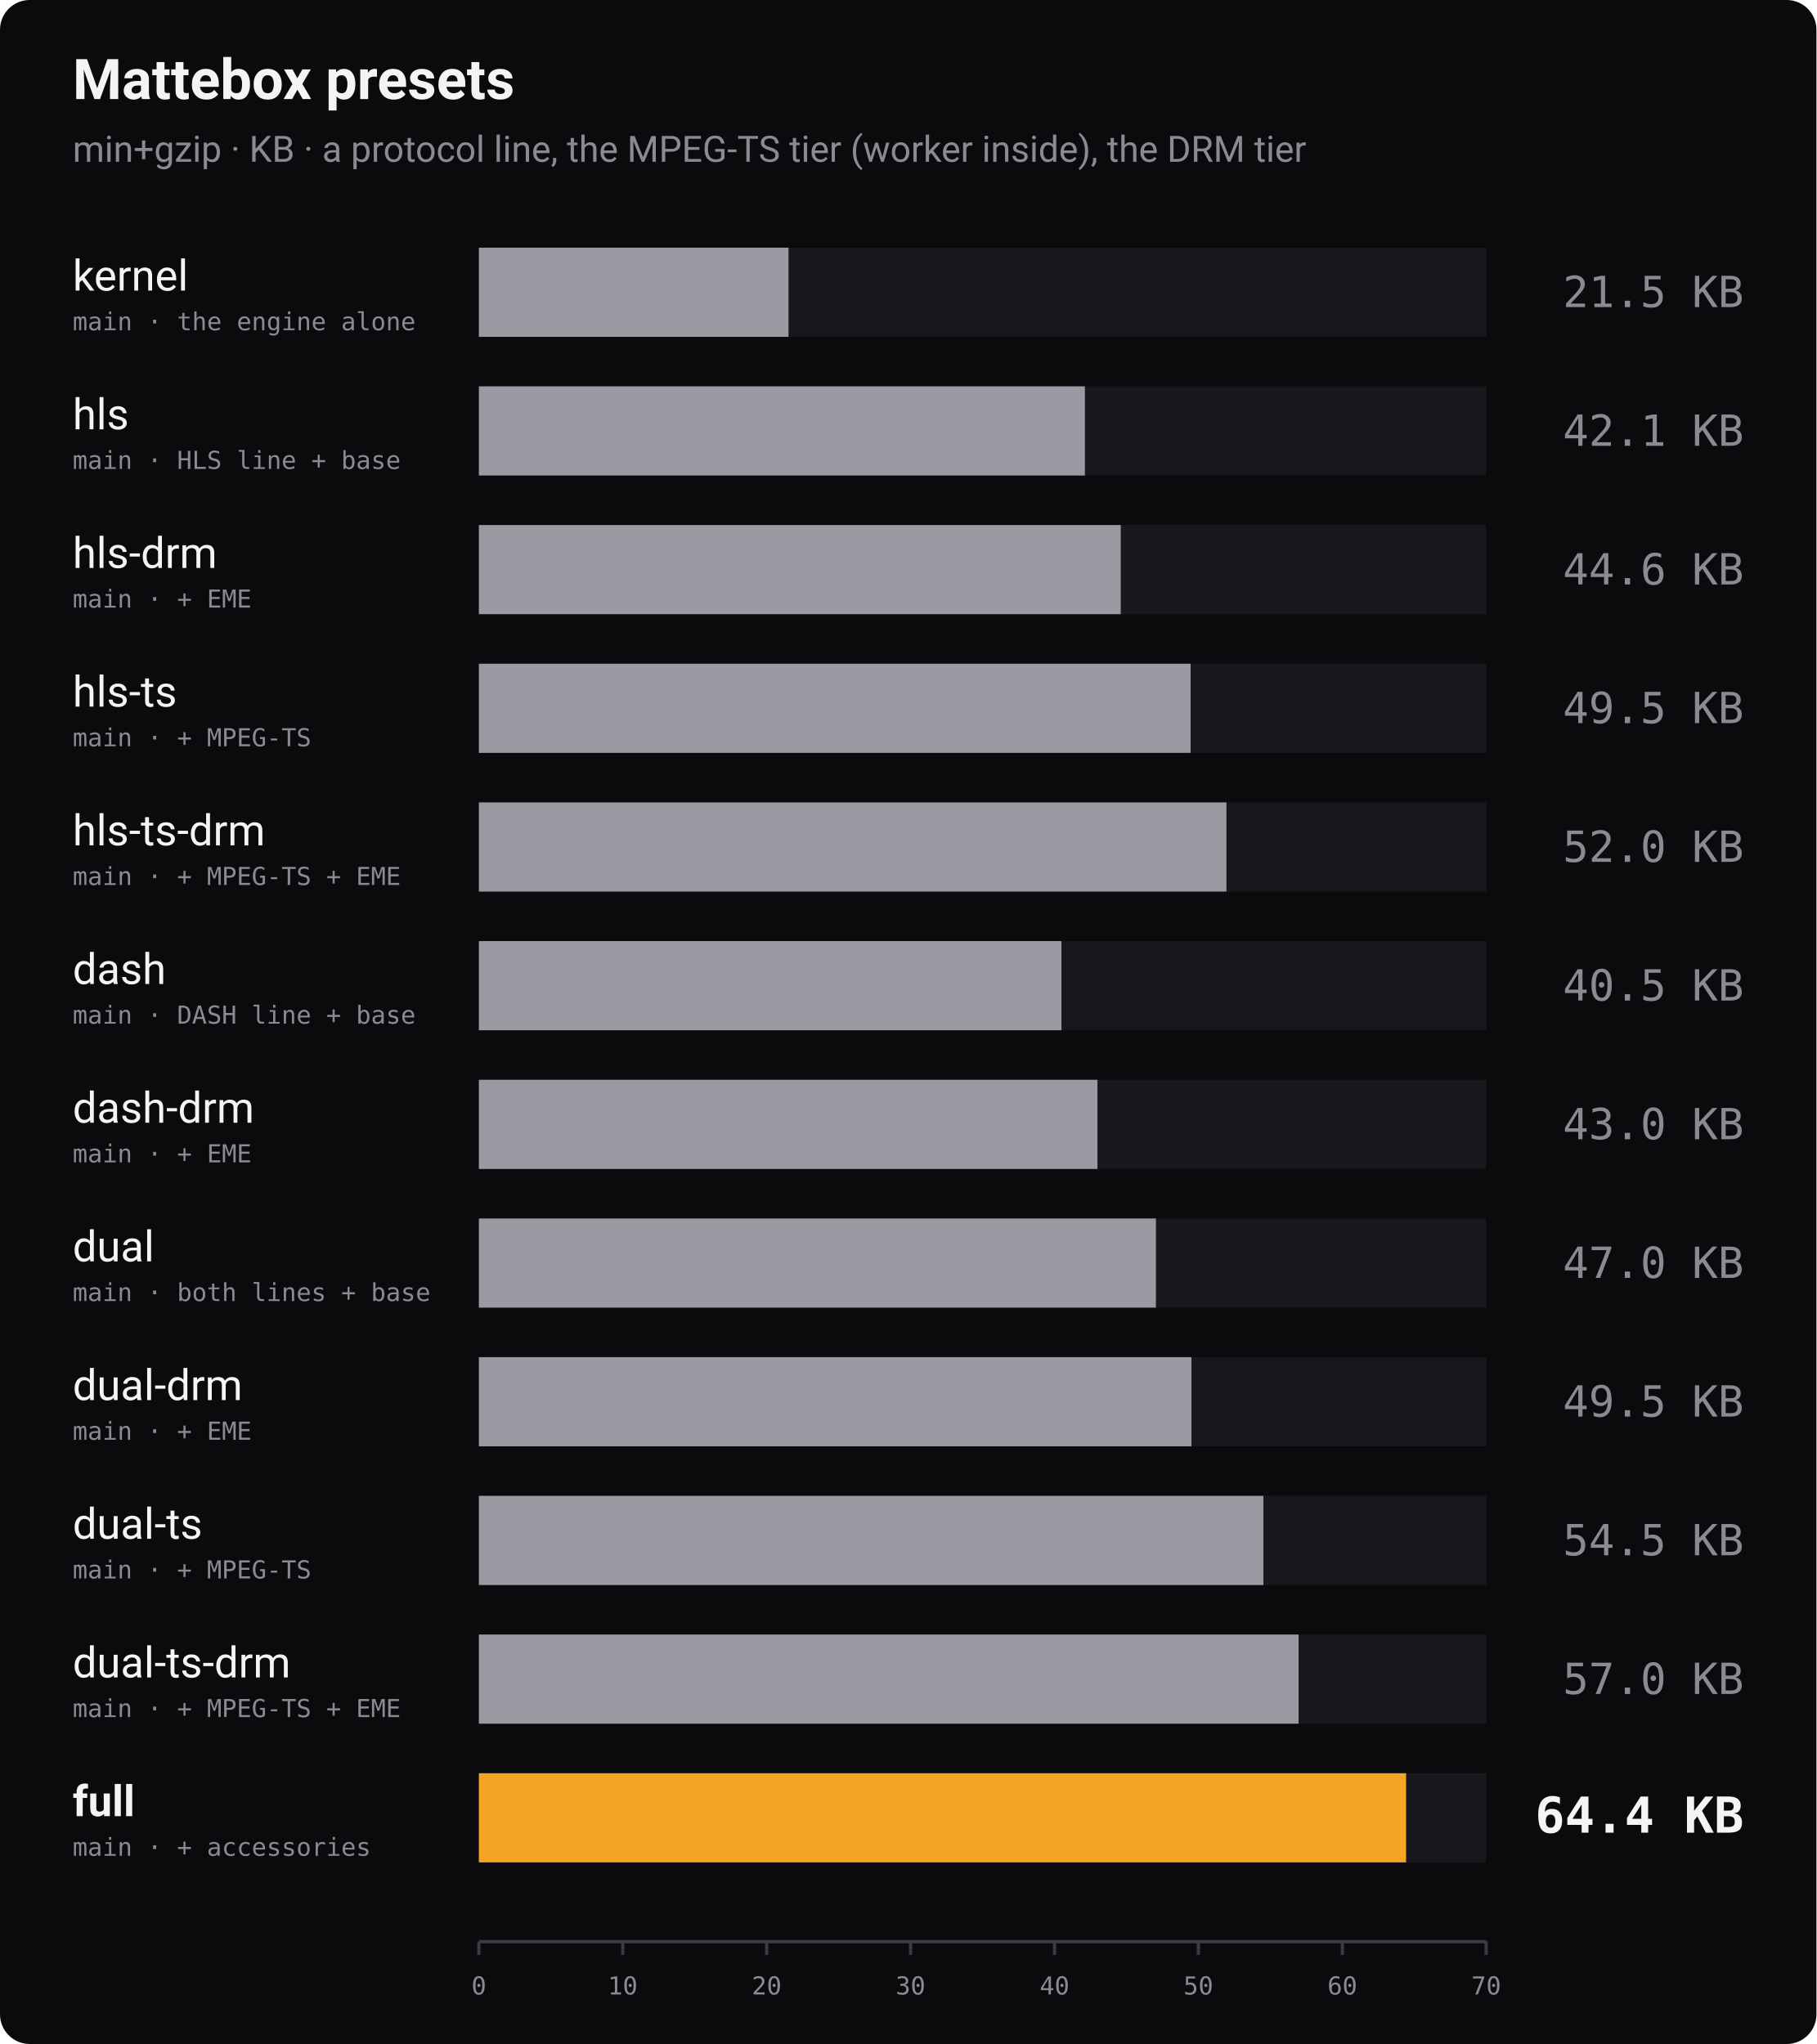
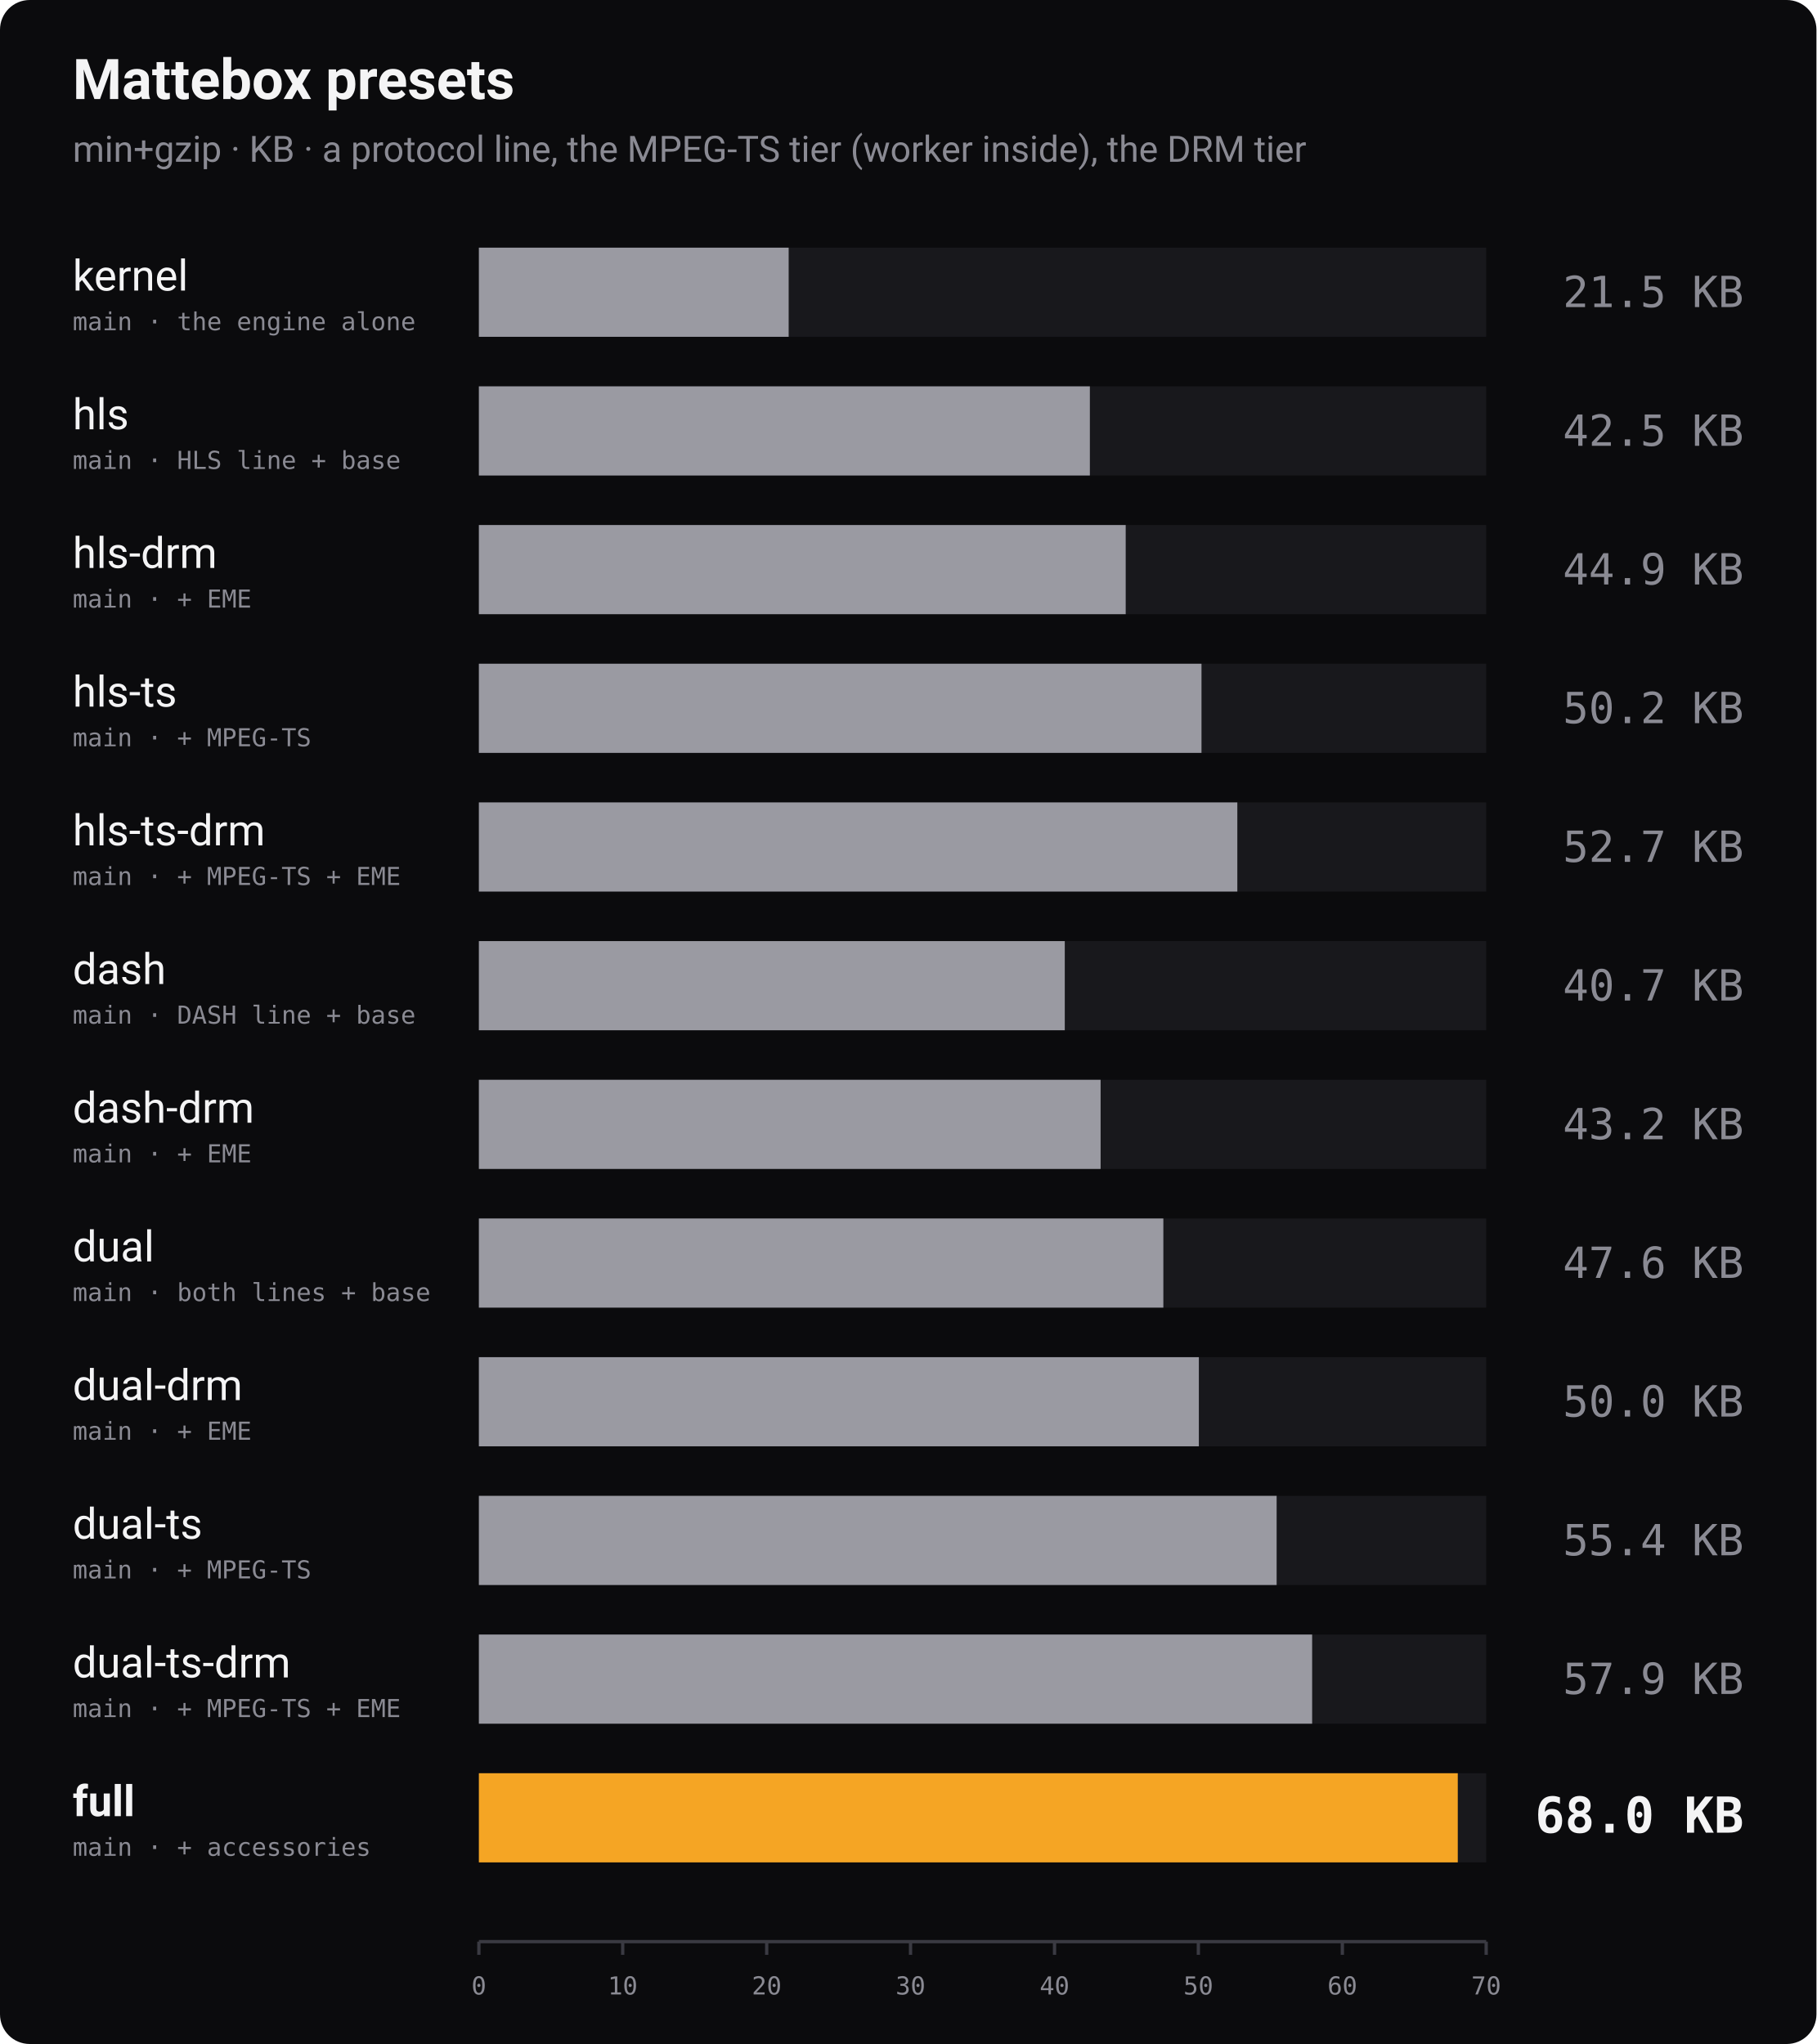
<svg xmlns="http://www.w3.org/2000/svg" width="1100" height="1238" viewBox="0 0 1100 1238" role="img" aria-label="Bundle size of every Mattebox preset, min+gzip">
  <rect width="1100" height="1238" rx="18" fill="#0b0b0d" />
  <text x="44" y="60" font-family="-apple-system, 'Segoe UI', Roboto, Helvetica, Arial, sans-serif" font-size="34" font-weight="700" fill="#f4f4f5">Mattebox presets</text>
  <text x="44" y="98" font-family="-apple-system, 'Segoe UI', Roboto, Helvetica, Arial, sans-serif" font-size="22" fill="#8a8a93">min+gzip · KB · a protocol line, the MPEG-TS tier (worker inside), the DRM tier</text>
  <text x="44" y="176" font-family="-apple-system, 'Segoe UI', Roboto, Helvetica, Arial, sans-serif" font-size="26" font-weight="400" fill="#f4f4f5">kernel</text>
  <text x="44" y="200" font-family="ui-monospace, 'SF Mono', Menlo, Consolas, monospace" font-size="15" fill="#8a8a93">main · the engine alone</text>
  <rect x="290" y="150" width="610" height="54" fill="#18181c" />
-   <rect x="290" y="150" width="187.5" height="54" fill="#9a9aa2" />
+   <rect x="290" y="150" width="187.6" height="54" fill="#9a9aa2" />
  <text x="1056" y="186" text-anchor="end" font-family="ui-monospace, 'SF Mono', Menlo, Consolas, monospace" font-size="26" font-weight="400" fill="#8a8a93">21.5 KB</text>
  <text x="44" y="260" font-family="-apple-system, 'Segoe UI', Roboto, Helvetica, Arial, sans-serif" font-size="26" font-weight="400" fill="#f4f4f5">hls</text>
  <text x="44" y="284" font-family="ui-monospace, 'SF Mono', Menlo, Consolas, monospace" font-size="15" fill="#8a8a93">main · HLS line + base</text>
  <rect x="290" y="234" width="610" height="54" fill="#18181c" />
-   <rect x="290" y="234" width="367.0" height="54" fill="#9a9aa2" />
-   <text x="1056" y="270" text-anchor="end" font-family="ui-monospace, 'SF Mono', Menlo, Consolas, monospace" font-size="26" font-weight="400" fill="#8a8a93">42.1 KB</text>
+   <rect x="290" y="234" width="370.0" height="54" fill="#9a9aa2" />
+   <text x="1056" y="270" text-anchor="end" font-family="ui-monospace, 'SF Mono', Menlo, Consolas, monospace" font-size="26" font-weight="400" fill="#8a8a93">42.5 KB</text>
  <text x="44" y="344" font-family="-apple-system, 'Segoe UI', Roboto, Helvetica, Arial, sans-serif" font-size="26" font-weight="400" fill="#f4f4f5">hls-drm</text>
  <text x="44" y="368" font-family="ui-monospace, 'SF Mono', Menlo, Consolas, monospace" font-size="15" fill="#8a8a93">main · + EME</text>
  <rect x="290" y="318" width="610" height="54" fill="#18181c" />
-   <rect x="290" y="318" width="388.7" height="54" fill="#9a9aa2" />
-   <text x="1056" y="354" text-anchor="end" font-family="ui-monospace, 'SF Mono', Menlo, Consolas, monospace" font-size="26" font-weight="400" fill="#8a8a93">44.6 KB</text>
+   <rect x="290" y="318" width="391.7" height="54" fill="#9a9aa2" />
+   <text x="1056" y="354" text-anchor="end" font-family="ui-monospace, 'SF Mono', Menlo, Consolas, monospace" font-size="26" font-weight="400" fill="#8a8a93">44.9 KB</text>
  <text x="44" y="428" font-family="-apple-system, 'Segoe UI', Roboto, Helvetica, Arial, sans-serif" font-size="26" font-weight="400" fill="#f4f4f5">hls-ts</text>
  <text x="44" y="452" font-family="ui-monospace, 'SF Mono', Menlo, Consolas, monospace" font-size="15" fill="#8a8a93">main · + MPEG-TS</text>
  <rect x="290" y="402" width="610" height="54" fill="#18181c" />
-   <rect x="290" y="402" width="431.0" height="54" fill="#9a9aa2" />
-   <text x="1056" y="438" text-anchor="end" font-family="ui-monospace, 'SF Mono', Menlo, Consolas, monospace" font-size="26" font-weight="400" fill="#8a8a93">49.5 KB</text>
+   <rect x="290" y="402" width="437.6" height="54" fill="#9a9aa2" />
+   <text x="1056" y="438" text-anchor="end" font-family="ui-monospace, 'SF Mono', Menlo, Consolas, monospace" font-size="26" font-weight="400" fill="#8a8a93">50.2 KB</text>
  <text x="44" y="512" font-family="-apple-system, 'Segoe UI', Roboto, Helvetica, Arial, sans-serif" font-size="26" font-weight="400" fill="#f4f4f5">hls-ts-drm</text>
  <text x="44" y="536" font-family="ui-monospace, 'SF Mono', Menlo, Consolas, monospace" font-size="15" fill="#8a8a93">main · + MPEG-TS + EME</text>
  <rect x="290" y="486" width="610" height="54" fill="#18181c" />
-   <rect x="290" y="486" width="452.7" height="54" fill="#9a9aa2" />
-   <text x="1056" y="522" text-anchor="end" font-family="ui-monospace, 'SF Mono', Menlo, Consolas, monospace" font-size="26" font-weight="400" fill="#8a8a93">52.0 KB</text>
+   <rect x="290" y="486" width="459.3" height="54" fill="#9a9aa2" />
+   <text x="1056" y="522" text-anchor="end" font-family="ui-monospace, 'SF Mono', Menlo, Consolas, monospace" font-size="26" font-weight="400" fill="#8a8a93">52.7 KB</text>
  <text x="44" y="596" font-family="-apple-system, 'Segoe UI', Roboto, Helvetica, Arial, sans-serif" font-size="26" font-weight="400" fill="#f4f4f5">dash</text>
  <text x="44" y="620" font-family="ui-monospace, 'SF Mono', Menlo, Consolas, monospace" font-size="15" fill="#8a8a93">main · DASH line + base</text>
  <rect x="290" y="570" width="610" height="54" fill="#18181c" />
-   <rect x="290" y="570" width="352.8" height="54" fill="#9a9aa2" />
-   <text x="1056" y="606" text-anchor="end" font-family="ui-monospace, 'SF Mono', Menlo, Consolas, monospace" font-size="26" font-weight="400" fill="#8a8a93">40.5 KB</text>
+   <rect x="290" y="570" width="354.8" height="54" fill="#9a9aa2" />
+   <text x="1056" y="606" text-anchor="end" font-family="ui-monospace, 'SF Mono', Menlo, Consolas, monospace" font-size="26" font-weight="400" fill="#8a8a93">40.7 KB</text>
  <text x="44" y="680" font-family="-apple-system, 'Segoe UI', Roboto, Helvetica, Arial, sans-serif" font-size="26" font-weight="400" fill="#f4f4f5">dash-drm</text>
  <text x="44" y="704" font-family="ui-monospace, 'SF Mono', Menlo, Consolas, monospace" font-size="15" fill="#8a8a93">main · + EME</text>
  <rect x="290" y="654" width="610" height="54" fill="#18181c" />
-   <rect x="290" y="654" width="374.6" height="54" fill="#9a9aa2" />
-   <text x="1056" y="690" text-anchor="end" font-family="ui-monospace, 'SF Mono', Menlo, Consolas, monospace" font-size="26" font-weight="400" fill="#8a8a93">43.0 KB</text>
+   <rect x="290" y="654" width="376.5" height="54" fill="#9a9aa2" />
+   <text x="1056" y="690" text-anchor="end" font-family="ui-monospace, 'SF Mono', Menlo, Consolas, monospace" font-size="26" font-weight="400" fill="#8a8a93">43.2 KB</text>
  <text x="44" y="764" font-family="-apple-system, 'Segoe UI', Roboto, Helvetica, Arial, sans-serif" font-size="26" font-weight="400" fill="#f4f4f5">dual</text>
  <text x="44" y="788" font-family="ui-monospace, 'SF Mono', Menlo, Consolas, monospace" font-size="15" fill="#8a8a93">main · both lines + base</text>
  <rect x="290" y="738" width="610" height="54" fill="#18181c" />
-   <rect x="290" y="738" width="410.0" height="54" fill="#9a9aa2" />
-   <text x="1056" y="774" text-anchor="end" font-family="ui-monospace, 'SF Mono', Menlo, Consolas, monospace" font-size="26" font-weight="400" fill="#8a8a93">47.0 KB</text>
+   <rect x="290" y="738" width="414.5" height="54" fill="#9a9aa2" />
+   <text x="1056" y="774" text-anchor="end" font-family="ui-monospace, 'SF Mono', Menlo, Consolas, monospace" font-size="26" font-weight="400" fill="#8a8a93">47.6 KB</text>
  <text x="44" y="848" font-family="-apple-system, 'Segoe UI', Roboto, Helvetica, Arial, sans-serif" font-size="26" font-weight="400" fill="#f4f4f5">dual-drm</text>
  <text x="44" y="872" font-family="ui-monospace, 'SF Mono', Menlo, Consolas, monospace" font-size="15" fill="#8a8a93">main · + EME</text>
  <rect x="290" y="822" width="610" height="54" fill="#18181c" />
-   <rect x="290" y="822" width="431.5" height="54" fill="#9a9aa2" />
-   <text x="1056" y="858" text-anchor="end" font-family="ui-monospace, 'SF Mono', Menlo, Consolas, monospace" font-size="26" font-weight="400" fill="#8a8a93">49.5 KB</text>
+   <rect x="290" y="822" width="436.0" height="54" fill="#9a9aa2" />
+   <text x="1056" y="858" text-anchor="end" font-family="ui-monospace, 'SF Mono', Menlo, Consolas, monospace" font-size="26" font-weight="400" fill="#8a8a93">50.0 KB</text>
  <text x="44" y="932" font-family="-apple-system, 'Segoe UI', Roboto, Helvetica, Arial, sans-serif" font-size="26" font-weight="400" fill="#f4f4f5">dual-ts</text>
  <text x="44" y="956" font-family="ui-monospace, 'SF Mono', Menlo, Consolas, monospace" font-size="15" fill="#8a8a93">main · + MPEG-TS</text>
  <rect x="290" y="906" width="610" height="54" fill="#18181c" />
-   <rect x="290" y="906" width="475.1" height="54" fill="#9a9aa2" />
-   <text x="1056" y="942" text-anchor="end" font-family="ui-monospace, 'SF Mono', Menlo, Consolas, monospace" font-size="26" font-weight="400" fill="#8a8a93">54.5 KB</text>
+   <rect x="290" y="906" width="483.1" height="54" fill="#9a9aa2" />
+   <text x="1056" y="942" text-anchor="end" font-family="ui-monospace, 'SF Mono', Menlo, Consolas, monospace" font-size="26" font-weight="400" fill="#8a8a93">55.4 KB</text>
  <text x="44" y="1016" font-family="-apple-system, 'Segoe UI', Roboto, Helvetica, Arial, sans-serif" font-size="26" font-weight="400" fill="#f4f4f5">dual-ts-drm</text>
  <text x="44" y="1040" font-family="ui-monospace, 'SF Mono', Menlo, Consolas, monospace" font-size="15" fill="#8a8a93">main · + MPEG-TS + EME</text>
  <rect x="290" y="990" width="610" height="54" fill="#18181c" />
-   <rect x="290" y="990" width="496.4" height="54" fill="#9a9aa2" />
-   <text x="1056" y="1026" text-anchor="end" font-family="ui-monospace, 'SF Mono', Menlo, Consolas, monospace" font-size="26" font-weight="400" fill="#8a8a93">57.0 KB</text>
+   <rect x="290" y="990" width="504.6" height="54" fill="#9a9aa2" />
+   <text x="1056" y="1026" text-anchor="end" font-family="ui-monospace, 'SF Mono', Menlo, Consolas, monospace" font-size="26" font-weight="400" fill="#8a8a93">57.9 KB</text>
  <text x="44" y="1100" font-family="-apple-system, 'Segoe UI', Roboto, Helvetica, Arial, sans-serif" font-size="26" font-weight="700" fill="#f4f4f5">full</text>
  <text x="44" y="1124" font-family="ui-monospace, 'SF Mono', Menlo, Consolas, monospace" font-size="15" fill="#8a8a93">main · + accessories</text>
  <rect x="290" y="1074" width="610" height="54" fill="#18181c" />
-   <rect x="290" y="1074" width="561.5" height="54" fill="#f5a524" />
-   <text x="1056" y="1110" text-anchor="end" font-family="ui-monospace, 'SF Mono', Menlo, Consolas, monospace" font-size="30" font-weight="700" fill="#f4f4f5">64.4 KB</text>
+   <rect x="290" y="1074" width="592.8" height="54" fill="#f5a524" />
+   <text x="1056" y="1110" text-anchor="end" font-family="ui-monospace, 'SF Mono', Menlo, Consolas, monospace" font-size="30" font-weight="700" fill="#f4f4f5">68.0 KB</text>
  <line x1="290" y1="1176" x2="900" y2="1176" stroke="#3a3a42" stroke-width="2" />
  <line x1="290.0" y1="1176" x2="290.0" y2="1184" stroke="#3a3a42" stroke-width="2" />
  <text x="290.0" y="1208" text-anchor="middle" font-family="ui-monospace, 'SF Mono', Menlo, Consolas, monospace" font-size="15" fill="#8a8a93">0</text>
  <line x1="377.1" y1="1176" x2="377.1" y2="1184" stroke="#3a3a42" stroke-width="2" />
  <text x="377.1" y="1208" text-anchor="middle" font-family="ui-monospace, 'SF Mono', Menlo, Consolas, monospace" font-size="15" fill="#8a8a93">10</text>
  <line x1="464.3" y1="1176" x2="464.3" y2="1184" stroke="#3a3a42" stroke-width="2" />
  <text x="464.3" y="1208" text-anchor="middle" font-family="ui-monospace, 'SF Mono', Menlo, Consolas, monospace" font-size="15" fill="#8a8a93">20</text>
  <line x1="551.4" y1="1176" x2="551.4" y2="1184" stroke="#3a3a42" stroke-width="2" />
  <text x="551.4" y="1208" text-anchor="middle" font-family="ui-monospace, 'SF Mono', Menlo, Consolas, monospace" font-size="15" fill="#8a8a93">30</text>
  <line x1="638.6" y1="1176" x2="638.6" y2="1184" stroke="#3a3a42" stroke-width="2" />
  <text x="638.6" y="1208" text-anchor="middle" font-family="ui-monospace, 'SF Mono', Menlo, Consolas, monospace" font-size="15" fill="#8a8a93">40</text>
  <line x1="725.7" y1="1176" x2="725.7" y2="1184" stroke="#3a3a42" stroke-width="2" />
  <text x="725.7" y="1208" text-anchor="middle" font-family="ui-monospace, 'SF Mono', Menlo, Consolas, monospace" font-size="15" fill="#8a8a93">50</text>
  <line x1="812.9" y1="1176" x2="812.9" y2="1184" stroke="#3a3a42" stroke-width="2" />
  <text x="812.9" y="1208" text-anchor="middle" font-family="ui-monospace, 'SF Mono', Menlo, Consolas, monospace" font-size="15" fill="#8a8a93">60</text>
  <line x1="900.0" y1="1176" x2="900.0" y2="1184" stroke="#3a3a42" stroke-width="2" />
  <text x="900.0" y="1208" text-anchor="middle" font-family="ui-monospace, 'SF Mono', Menlo, Consolas, monospace" font-size="15" fill="#8a8a93">70</text>
</svg>
